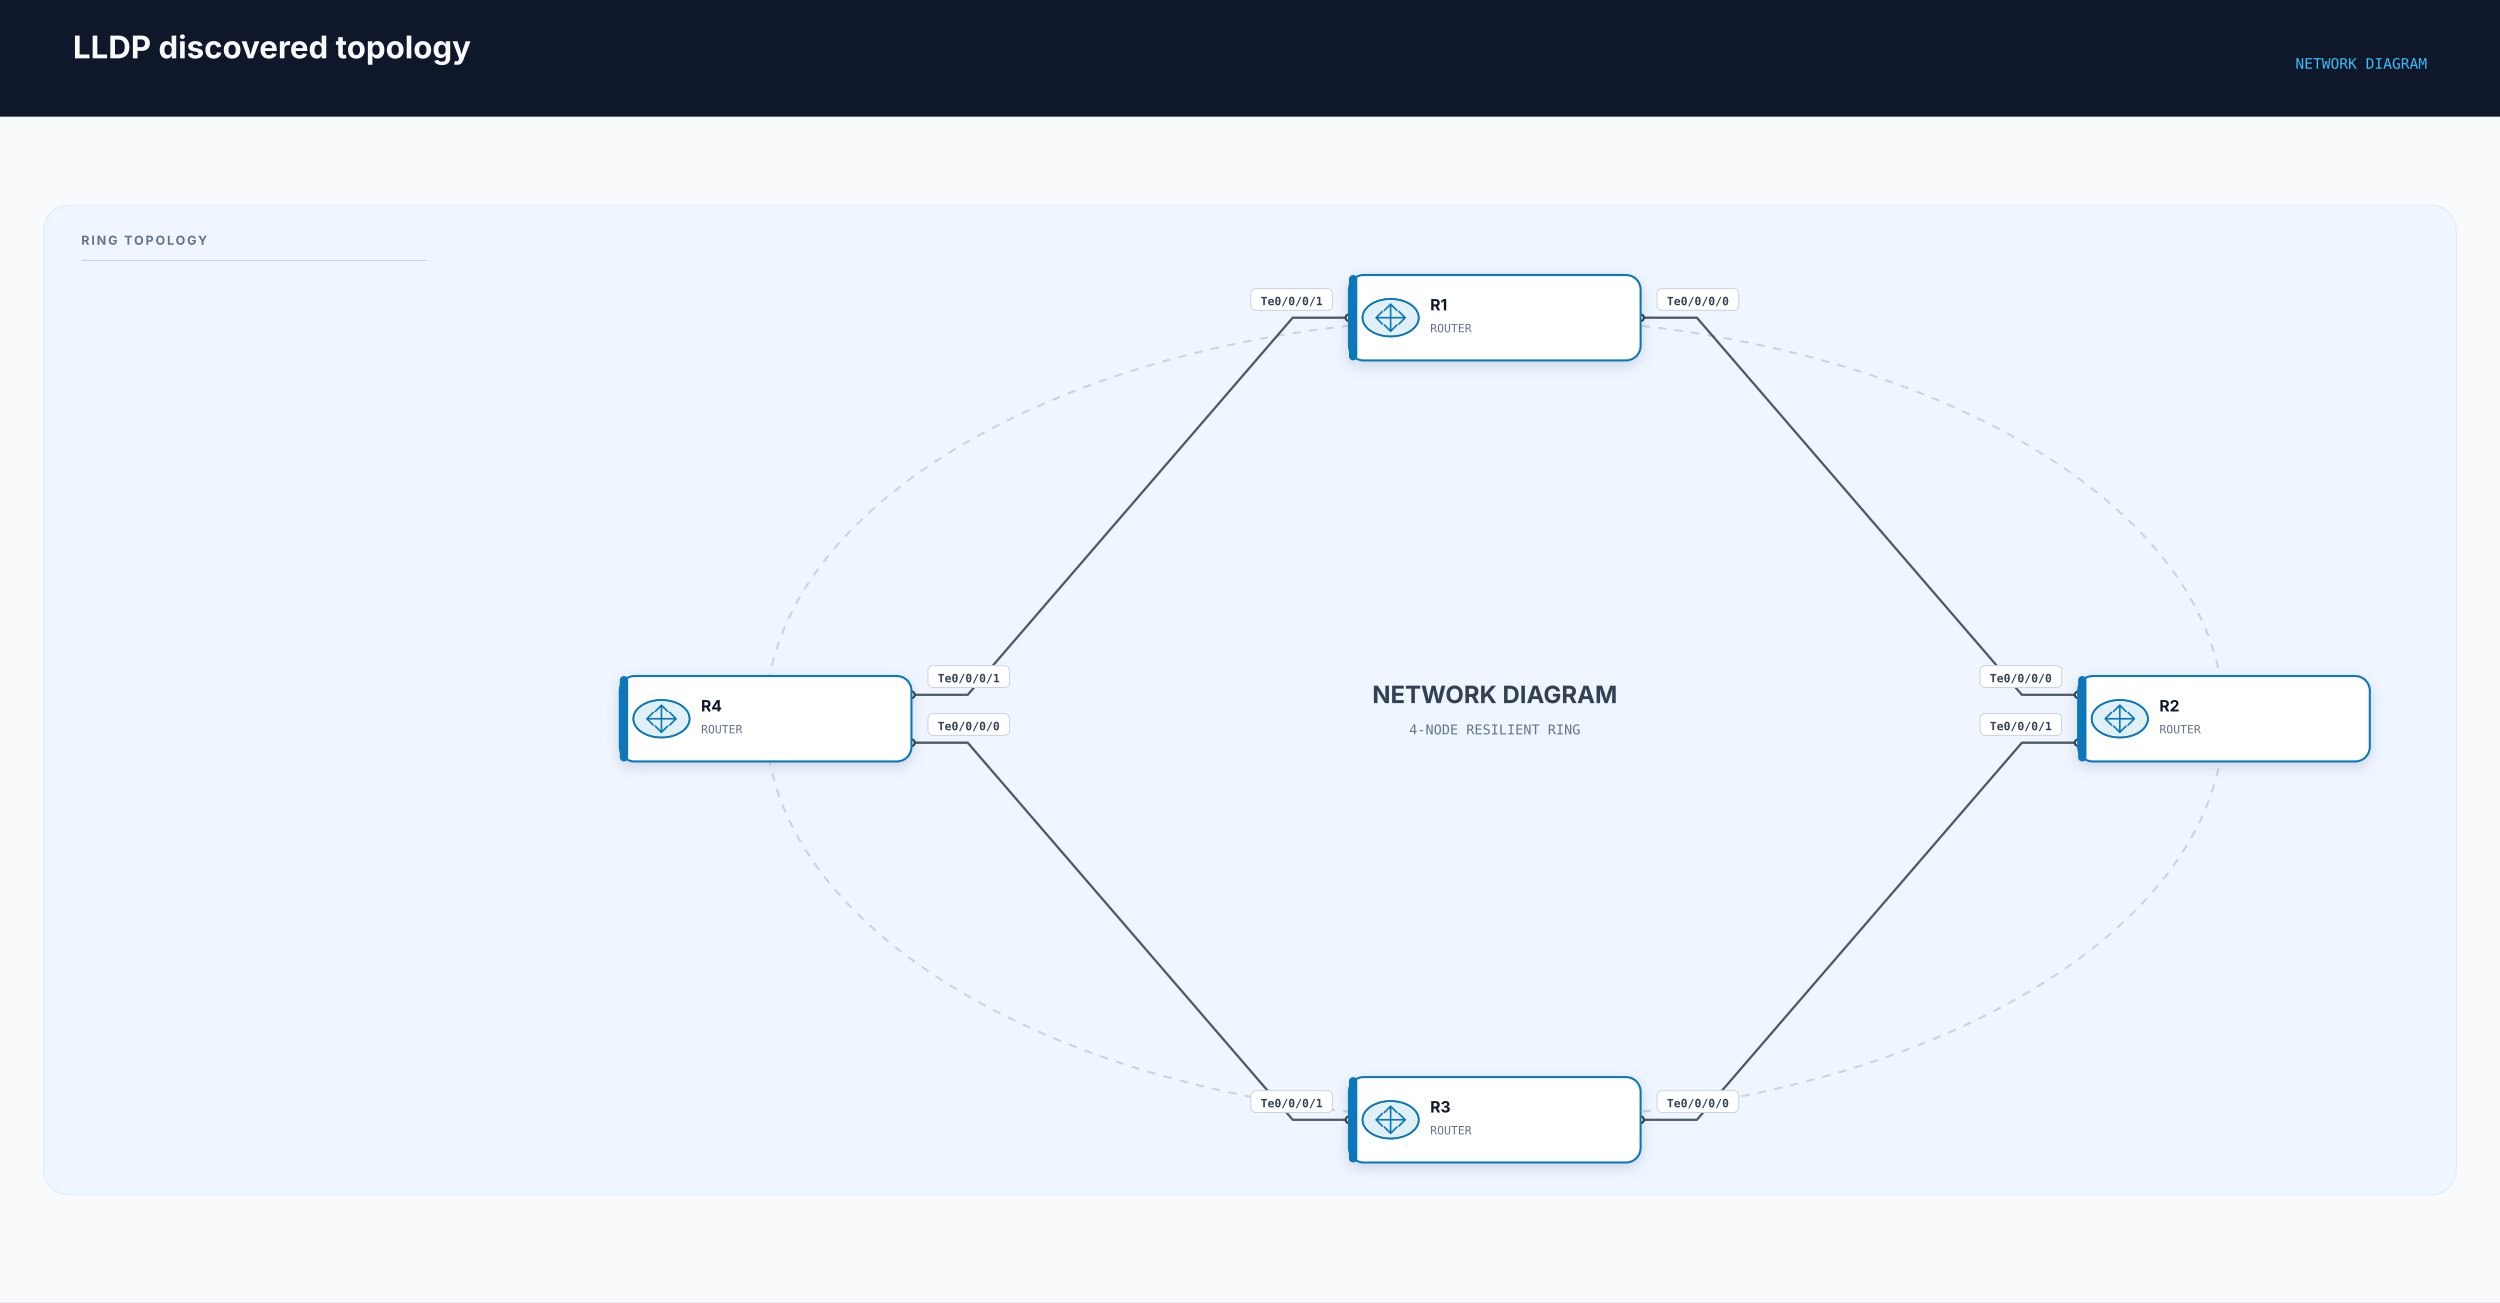
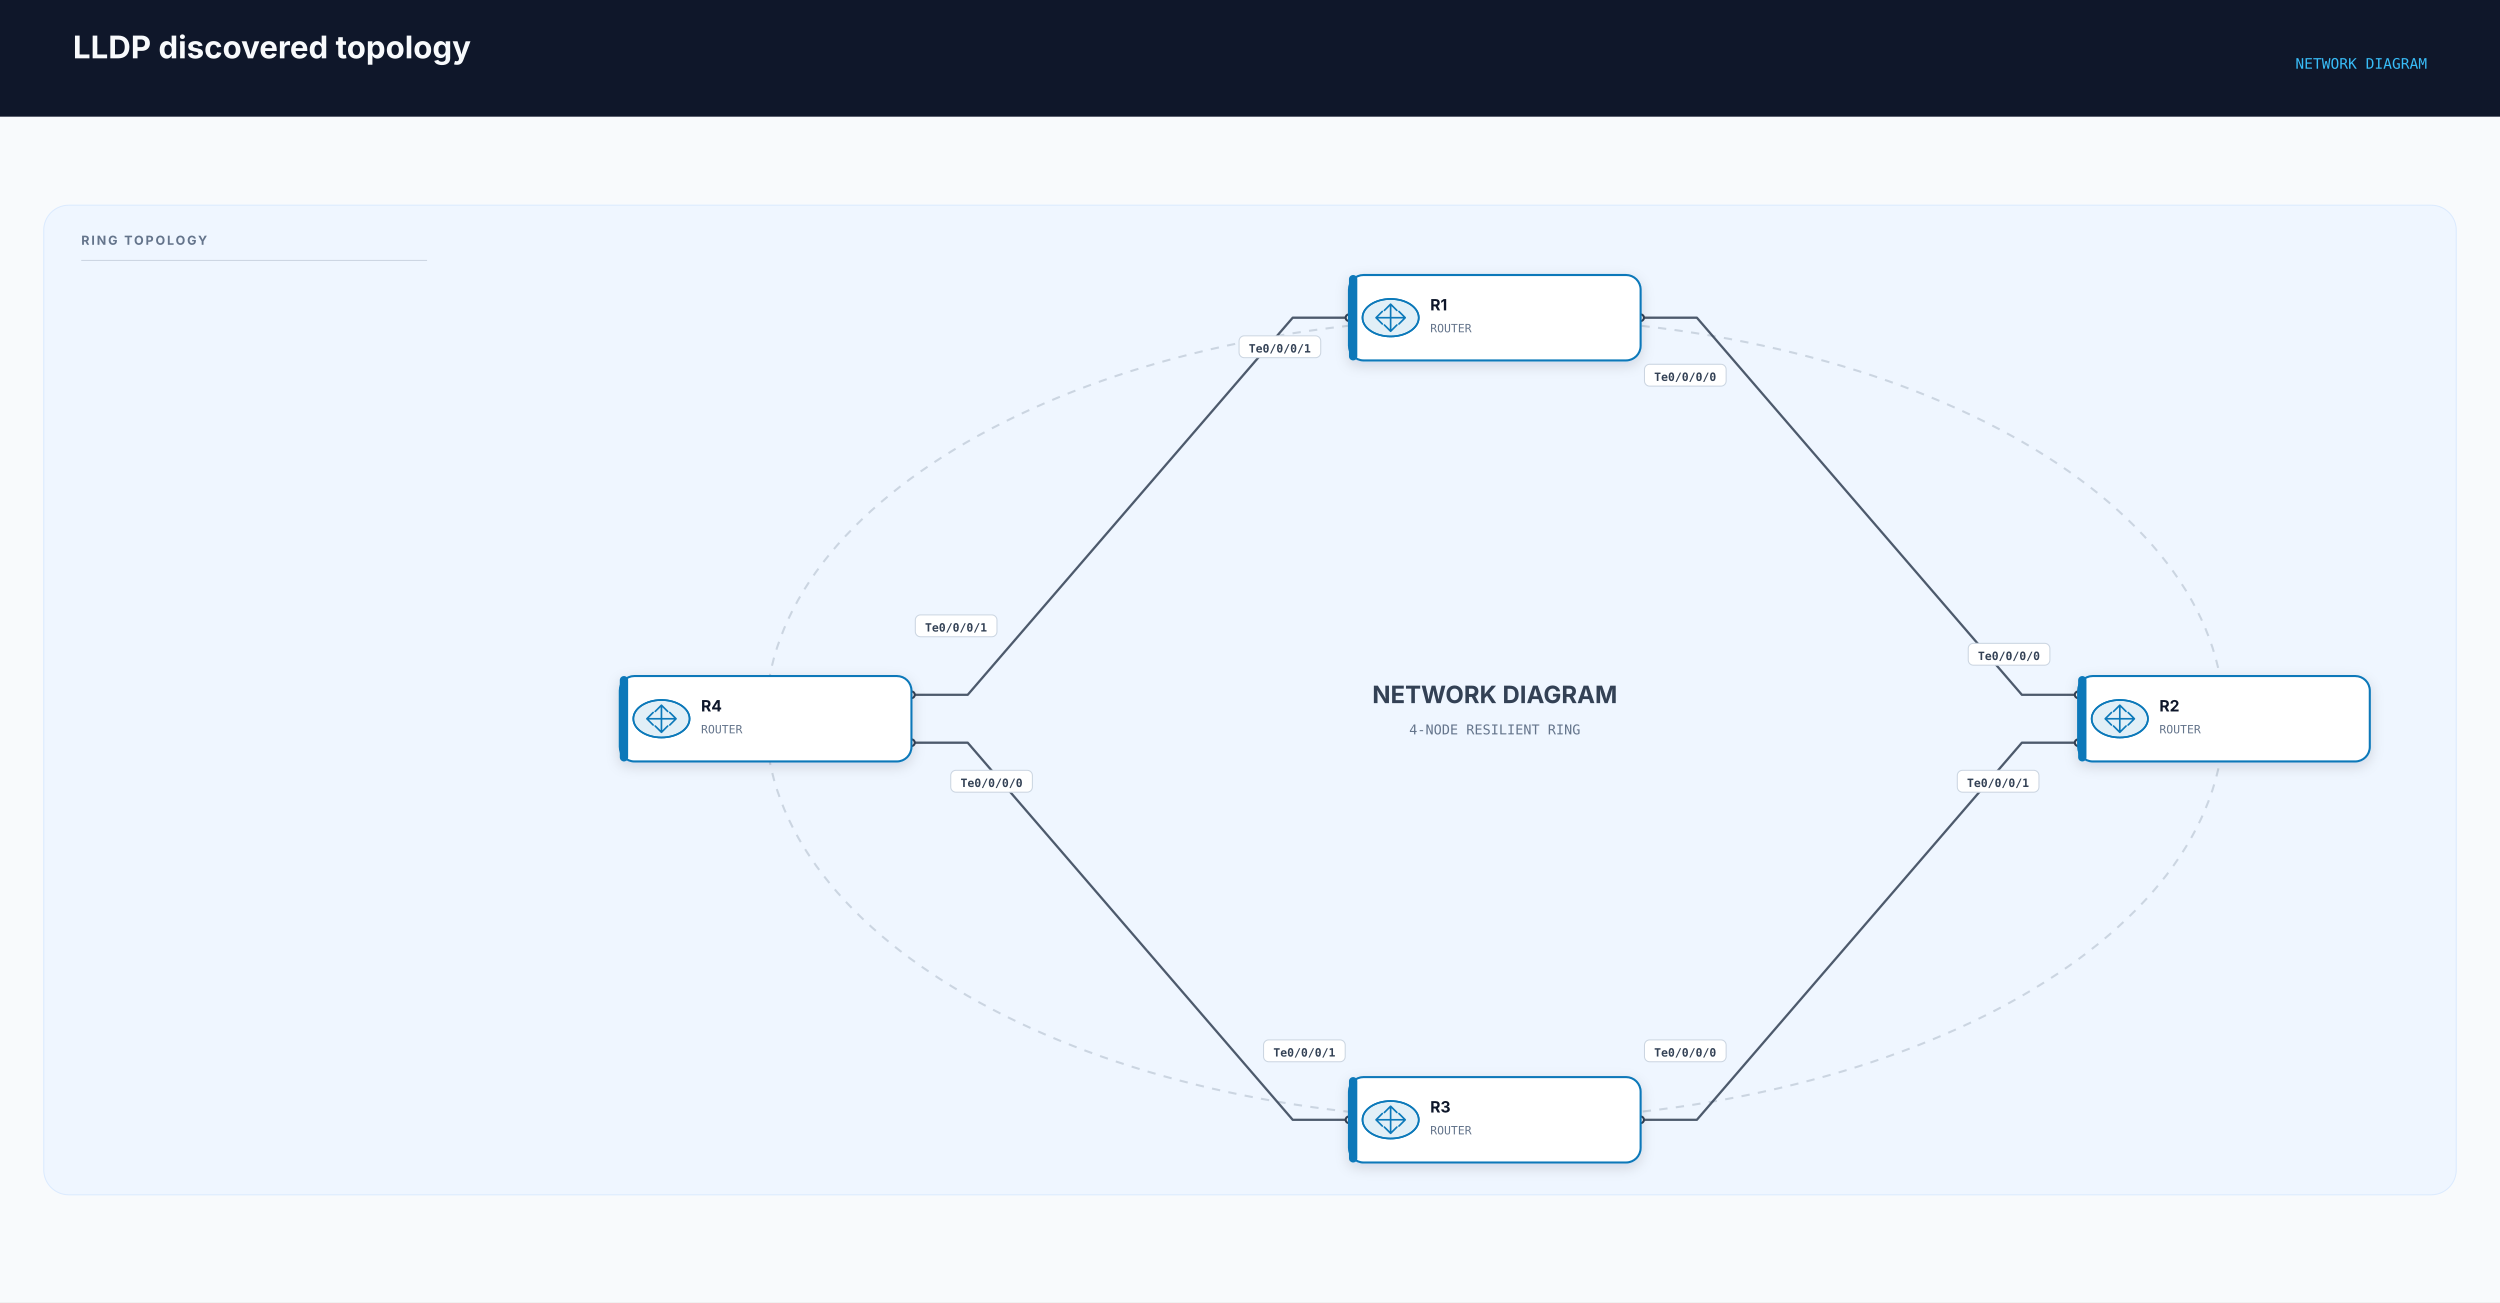
<svg xmlns="http://www.w3.org/2000/svg" class="theme-light" width="2400" height="1250" viewBox="0 0 2400 1250" role="img" shape-rendering="geometricPrecision">
  <defs>
    <filter id="shadow" x="-20%" y="-20%" width="140%" height="150%">
      <feDropShadow dx="0" dy="4" stdDeviation="6" flood-color="#0f172a" flood-opacity=".14" />
    </filter>
  </defs>
  <rect width="100%" height="100%" fill="#f8fafc" />
  <rect x="0" y="0" width="2400" height="112" fill="#0f172a" />
  <text x="70" y="56" fill="#f8fafc" font-family="Inter,Segoe UI,sans-serif" font-size="30" font-weight="700">LLDP discovered topology</text>
  <text x="70" y="84" fill="#94a3b8" font-family="Inter,Segoe UI,sans-serif" font-size="15" />
  <text x="2330" y="66" text-anchor="end" fill="#38bdf8" font-family="ui-monospace,SFMono-Regular,monospace" font-size="14">NETWORK DIAGRAM</text>
  <g id="ring-background">
    <rect x="42" y="197" width="2316" height="950" rx="24" fill="#eff6ff" stroke="#dbeafe" />
    <ellipse cx="1435" cy="690" rx="700" ry="385" fill="none" stroke="#cbd5e1" stroke-width="2" stroke-dasharray="8 8" />
    <text x="1435" y="675" text-anchor="middle" fill="#334155" font-family="Inter,Segoe UI,sans-serif" font-size="23" font-weight="750">NETWORK DIAGRAM</text>
    <text x="1435" y="705" text-anchor="middle" fill="#64748b" font-family="ui-monospace,SFMono-Regular,monospace" font-size="13">4-NODE RESILIENT RING</text>
    <text x="78" y="235" fill="#64748b" font-family="Inter,Segoe UI,sans-serif" font-size="12" font-weight="700" letter-spacing="1.8">RING TOPOLOGY</text>
    <path d="M78 250 H410" stroke="#cbd5e1" stroke-width="1" />
  </g>
  <g id="links">
    <g id="link-1" data-netdiag-kind="link">
      <path d="M 1575.0 305.0 H 1629.0 L 1941.0 667.0 H 1995.0" fill="none" stroke="#334155" stroke-width="2.2" stroke-linecap="round" stroke-linejoin="round" opacity=".86" />
      <circle cx="1575.0" cy="305.0" r="3.2" fill="#ffffff" stroke="#334155" stroke-width="2" />
      <circle cx="1995.0" cy="667.0" r="3.2" fill="#ffffff" stroke="#334155" stroke-width="2" />
    </g>
    <g id="link-2" data-netdiag-kind="link">
      <path d="M 1295.0 305.0 H 1241.0 L 929.0 667.0 H 875.0" fill="none" stroke="#334155" stroke-width="2.2" stroke-linecap="round" stroke-linejoin="round" opacity=".86" />
      <circle cx="1295.0" cy="305.0" r="3.2" fill="#ffffff" stroke="#334155" stroke-width="2" />
      <circle cx="875.0" cy="667.0" r="3.2" fill="#ffffff" stroke="#334155" stroke-width="2" />
    </g>
    <g id="link-3" data-netdiag-kind="link">
      <path d="M 1995.0 713.0 H 1941.0 L 1629.0 1075.0 H 1575.0" fill="none" stroke="#334155" stroke-width="2.2" stroke-linecap="round" stroke-linejoin="round" opacity=".86" />
      <circle cx="1995.0" cy="713.0" r="3.2" fill="#ffffff" stroke="#334155" stroke-width="2" />
      <circle cx="1575.0" cy="1075.0" r="3.2" fill="#ffffff" stroke="#334155" stroke-width="2" />
    </g>
    <g id="link-4" data-netdiag-kind="link">
      <path d="M 1295.0 1075.0 H 1241.0 L 929.0 713.0 H 875.0" fill="none" stroke="#334155" stroke-width="2.2" stroke-linecap="round" stroke-linejoin="round" opacity=".86" />
      <circle cx="1295.0" cy="1075.0" r="3.2" fill="#ffffff" stroke="#334155" stroke-width="2" />
      <circle cx="875.0" cy="713.0" r="3.2" fill="#ffffff" stroke="#334155" stroke-width="2" />
    </g>
  </g>
  <g id="nodes">
    <g id="r1" data-netdiag-kind="node" filter="url(#shadow)">
      <rect x="1295.0" y="264.0" width="280.0" height="82.0" rx="14" fill="#ffffff" stroke="#0878b9" stroke-width="2" />
      <rect x="1295.0" y="264.0" width="8" height="82.0" rx="4" fill="#0878b9" />
      <g class="device-icon device-icon-router" transform="translate(1335.0 305.0)" stroke="#0878b9" fill="none" stroke-width="1.6" stroke-linecap="round" stroke-linejoin="round">
        <ellipse cx="0" cy="0" rx="27" ry="18" fill="#0878b9" fill-opacity=".12" />
        <ellipse cx="0" cy="0" rx="27" ry="18" />
        <path d="M-14 0h28M8-6l6 6-6 6M14 0H-14M-8-6l-6 6 6 6" />
        <path d="M0-13v26M-6-7l6-6 6 6M-6 7l6 6 6-6" />
      </g>
      <text class="node-title" x="1373.0" y="298.0" fill="#0f172a" font-family="Inter,Segoe UI,Arial,sans-serif" font-size="15" font-weight="700">R1</text>
      <text x="1373.0" y="319.0" fill="#64748b" font-family="ui-monospace,SFMono-Regular,monospace" font-size="11">ROUTER</text>
    </g>
    <g id="r2" data-netdiag-kind="node" filter="url(#shadow)">
      <rect x="1995.0" y="649.0" width="280.0" height="82.0" rx="14" fill="#ffffff" stroke="#0878b9" stroke-width="2" />
      <rect x="1995.0" y="649.0" width="8" height="82.0" rx="4" fill="#0878b9" />
      <g class="device-icon device-icon-router" transform="translate(2035.0 690.0)" stroke="#0878b9" fill="none" stroke-width="1.6" stroke-linecap="round" stroke-linejoin="round">
        <ellipse cx="0" cy="0" rx="27" ry="18" fill="#0878b9" fill-opacity=".12" />
        <ellipse cx="0" cy="0" rx="27" ry="18" />
        <path d="M-14 0h28M8-6l6 6-6 6M14 0H-14M-8-6l-6 6 6 6" />
        <path d="M0-13v26M-6-7l6-6 6 6M-6 7l6 6 6-6" />
      </g>
      <text class="node-title" x="2073.0" y="683.0" fill="#0f172a" font-family="Inter,Segoe UI,Arial,sans-serif" font-size="15" font-weight="700">R2</text>
      <text x="2073.0" y="704.0" fill="#64748b" font-family="ui-monospace,SFMono-Regular,monospace" font-size="11">ROUTER</text>
    </g>
    <g id="r3" data-netdiag-kind="node" filter="url(#shadow)">
      <rect x="1295.0" y="1034.0" width="280.0" height="82.0" rx="14" fill="#ffffff" stroke="#0878b9" stroke-width="2" />
      <rect x="1295.0" y="1034.0" width="8" height="82.0" rx="4" fill="#0878b9" />
      <g class="device-icon device-icon-router" transform="translate(1335.0 1075.0)" stroke="#0878b9" fill="none" stroke-width="1.6" stroke-linecap="round" stroke-linejoin="round">
        <ellipse cx="0" cy="0" rx="27" ry="18" fill="#0878b9" fill-opacity=".12" />
        <ellipse cx="0" cy="0" rx="27" ry="18" />
        <path d="M-14 0h28M8-6l6 6-6 6M14 0H-14M-8-6l-6 6 6 6" />
        <path d="M0-13v26M-6-7l6-6 6 6M-6 7l6 6 6-6" />
      </g>
      <text class="node-title" x="1373.0" y="1068.0" fill="#0f172a" font-family="Inter,Segoe UI,Arial,sans-serif" font-size="15" font-weight="700">R3</text>
      <text x="1373.0" y="1089.0" fill="#64748b" font-family="ui-monospace,SFMono-Regular,monospace" font-size="11">ROUTER</text>
    </g>
    <g id="r4" data-netdiag-kind="node" filter="url(#shadow)">
      <rect x="595.0" y="649.0" width="280.0" height="82.0" rx="14" fill="#ffffff" stroke="#0878b9" stroke-width="2" />
      <rect x="595.0" y="649.0" width="8" height="82.0" rx="4" fill="#0878b9" />
      <g class="device-icon device-icon-router" transform="translate(635.0 690.0)" stroke="#0878b9" fill="none" stroke-width="1.6" stroke-linecap="round" stroke-linejoin="round">
        <ellipse cx="0" cy="0" rx="27" ry="18" fill="#0878b9" fill-opacity=".12" />
        <ellipse cx="0" cy="0" rx="27" ry="18" />
        <path d="M-14 0h28M8-6l6 6-6 6M14 0H-14M-8-6l-6 6 6 6" />
        <path d="M0-13v26M-6-7l6-6 6 6M-6 7l6 6 6-6" />
      </g>
      <text class="node-title" x="673.0" y="683.0" fill="#0f172a" font-family="Inter,Segoe UI,Arial,sans-serif" font-size="15" font-weight="700">R4</text>
      <text x="673.0" y="704.0" fill="#64748b" font-family="ui-monospace,SFMono-Regular,monospace" font-size="11">ROUTER</text>
    </g>
  </g>
  <g id="link-annotations" pointer-events="none">
    <g id="link-annotation-1" class="link-annotation">
-       <rect class="interface-label-badge" x="1590.8" y="277.0" width="78.4" height="21.0" rx="5.0" fill="#ffffff" stroke="#cbd5e1" stroke-width="1" />
-       <text class="interface-label-text" x="1630.0" y="293.0" text-anchor="middle" fill="#334155" font-family="ui-monospace,SFMono-Regular,monospace" font-size="11" font-weight="650">Te0/0/0/0</text>
-       <rect class="interface-label-badge" x="1900.8" y="639.0" width="78.4" height="21.0" rx="5.0" fill="#ffffff" stroke="#cbd5e1" stroke-width="1" />
-       <text class="interface-label-text" x="1940.0" y="655.0" text-anchor="middle" fill="#334155" font-family="ui-monospace,SFMono-Regular,monospace" font-size="11" font-weight="650">Te0/0/0/0</text>
+       <rect class="interface-label-badge" x="1578.7" y="349.7" width="78.4" height="21.0" rx="5.0" fill="#ffffff" stroke="#cbd5e1" stroke-width="1" />
+       <text class="interface-label-text" x="1617.8" y="365.7" text-anchor="middle" fill="#334155" font-family="ui-monospace,SFMono-Regular,monospace" font-size="11" font-weight="650">Te0/0/0/0</text>
+       <rect class="interface-label-badge" x="1889.5" y="617.6" width="78.4" height="21.0" rx="5.0" fill="#ffffff" stroke="#cbd5e1" stroke-width="1" />
+       <text class="interface-label-text" x="1928.6" y="633.6" text-anchor="middle" fill="#334155" font-family="ui-monospace,SFMono-Regular,monospace" font-size="11" font-weight="650">Te0/0/0/0</text>
    </g>
    <g id="link-annotation-2" class="link-annotation">
-       <rect class="interface-label-badge" x="1200.8" y="277.0" width="78.4" height="21.0" rx="5.0" fill="#ffffff" stroke="#cbd5e1" stroke-width="1" />
-       <text class="interface-label-text" x="1240.0" y="293.0" text-anchor="middle" fill="#334155" font-family="ui-monospace,SFMono-Regular,monospace" font-size="11" font-weight="650">Te0/0/0/1</text>
-       <rect class="interface-label-badge" x="890.8" y="639.0" width="78.4" height="21.0" rx="5.0" fill="#ffffff" stroke="#cbd5e1" stroke-width="1" />
-       <text class="interface-label-text" x="930.0" y="655.0" text-anchor="middle" fill="#334155" font-family="ui-monospace,SFMono-Regular,monospace" font-size="11" font-weight="650">Te0/0/0/1</text>
+       <rect class="interface-label-badge" x="1189.5" y="322.4" width="78.4" height="21.0" rx="5.0" fill="#ffffff" stroke="#cbd5e1" stroke-width="1" />
+       <text class="interface-label-text" x="1228.6" y="338.4" text-anchor="middle" fill="#334155" font-family="ui-monospace,SFMono-Regular,monospace" font-size="11" font-weight="650">Te0/0/0/1</text>
+       <rect class="interface-label-badge" x="878.7" y="590.3" width="78.4" height="21.0" rx="5.0" fill="#ffffff" stroke="#cbd5e1" stroke-width="1" />
+       <text class="interface-label-text" x="917.8" y="606.3" text-anchor="middle" fill="#334155" font-family="ui-monospace,SFMono-Regular,monospace" font-size="11" font-weight="650">Te0/0/0/1</text>
    </g>
    <g id="link-annotation-3" class="link-annotation">
-       <rect class="interface-label-badge" x="1900.8" y="685.0" width="78.4" height="21.0" rx="5.0" fill="#ffffff" stroke="#cbd5e1" stroke-width="1" />
-       <text class="interface-label-text" x="1940.0" y="701.0" text-anchor="middle" fill="#334155" font-family="ui-monospace,SFMono-Regular,monospace" font-size="11" font-weight="650">Te0/0/0/1</text>
-       <rect class="interface-label-badge" x="1590.8" y="1047.0" width="78.4" height="21.0" rx="5.0" fill="#ffffff" stroke="#cbd5e1" stroke-width="1" />
-       <text class="interface-label-text" x="1630.0" y="1063.0" text-anchor="middle" fill="#334155" font-family="ui-monospace,SFMono-Regular,monospace" font-size="11" font-weight="650">Te0/0/0/0</text>
+       <rect class="interface-label-badge" x="1879.0" y="739.5" width="78.4" height="21.0" rx="5.0" fill="#ffffff" stroke="#cbd5e1" stroke-width="1" />
+       <text class="interface-label-text" x="1918.1" y="755.5" text-anchor="middle" fill="#334155" font-family="ui-monospace,SFMono-Regular,monospace" font-size="11" font-weight="650">Te0/0/0/1</text>
+       <rect class="interface-label-badge" x="1578.7" y="998.3" width="78.4" height="21.0" rx="5.0" fill="#ffffff" stroke="#cbd5e1" stroke-width="1" />
+       <text class="interface-label-text" x="1617.8" y="1014.3" text-anchor="middle" fill="#334155" font-family="ui-monospace,SFMono-Regular,monospace" font-size="11" font-weight="650">Te0/0/0/0</text>
    </g>
    <g id="link-annotation-4" class="link-annotation">
-       <rect class="interface-label-badge" x="1200.8" y="1047.0" width="78.4" height="21.0" rx="5.0" fill="#ffffff" stroke="#cbd5e1" stroke-width="1" />
-       <text class="interface-label-text" x="1240.0" y="1063.0" text-anchor="middle" fill="#334155" font-family="ui-monospace,SFMono-Regular,monospace" font-size="11" font-weight="650">Te0/0/0/1</text>
-       <rect class="interface-label-badge" x="890.8" y="685.0" width="78.4" height="21.0" rx="5.0" fill="#ffffff" stroke="#cbd5e1" stroke-width="1" />
-       <text class="interface-label-text" x="930.0" y="701.0" text-anchor="middle" fill="#334155" font-family="ui-monospace,SFMono-Regular,monospace" font-size="11" font-weight="650">Te0/0/0/0</text>
+       <rect class="interface-label-badge" x="1213.0" y="998.3" width="78.4" height="21.0" rx="5.0" fill="#ffffff" stroke="#cbd5e1" stroke-width="1" />
+       <text class="interface-label-text" x="1252.2" y="1014.3" text-anchor="middle" fill="#334155" font-family="ui-monospace,SFMono-Regular,monospace" font-size="11" font-weight="650">Te0/0/0/1</text>
+       <rect class="interface-label-badge" x="912.7" y="739.5" width="78.4" height="21.0" rx="5.0" fill="#ffffff" stroke="#cbd5e1" stroke-width="1" />
+       <text class="interface-label-text" x="951.9" y="755.5" text-anchor="middle" fill="#334155" font-family="ui-monospace,SFMono-Regular,monospace" font-size="11" font-weight="650">Te0/0/0/0</text>
    </g>
  </g>
</svg>
